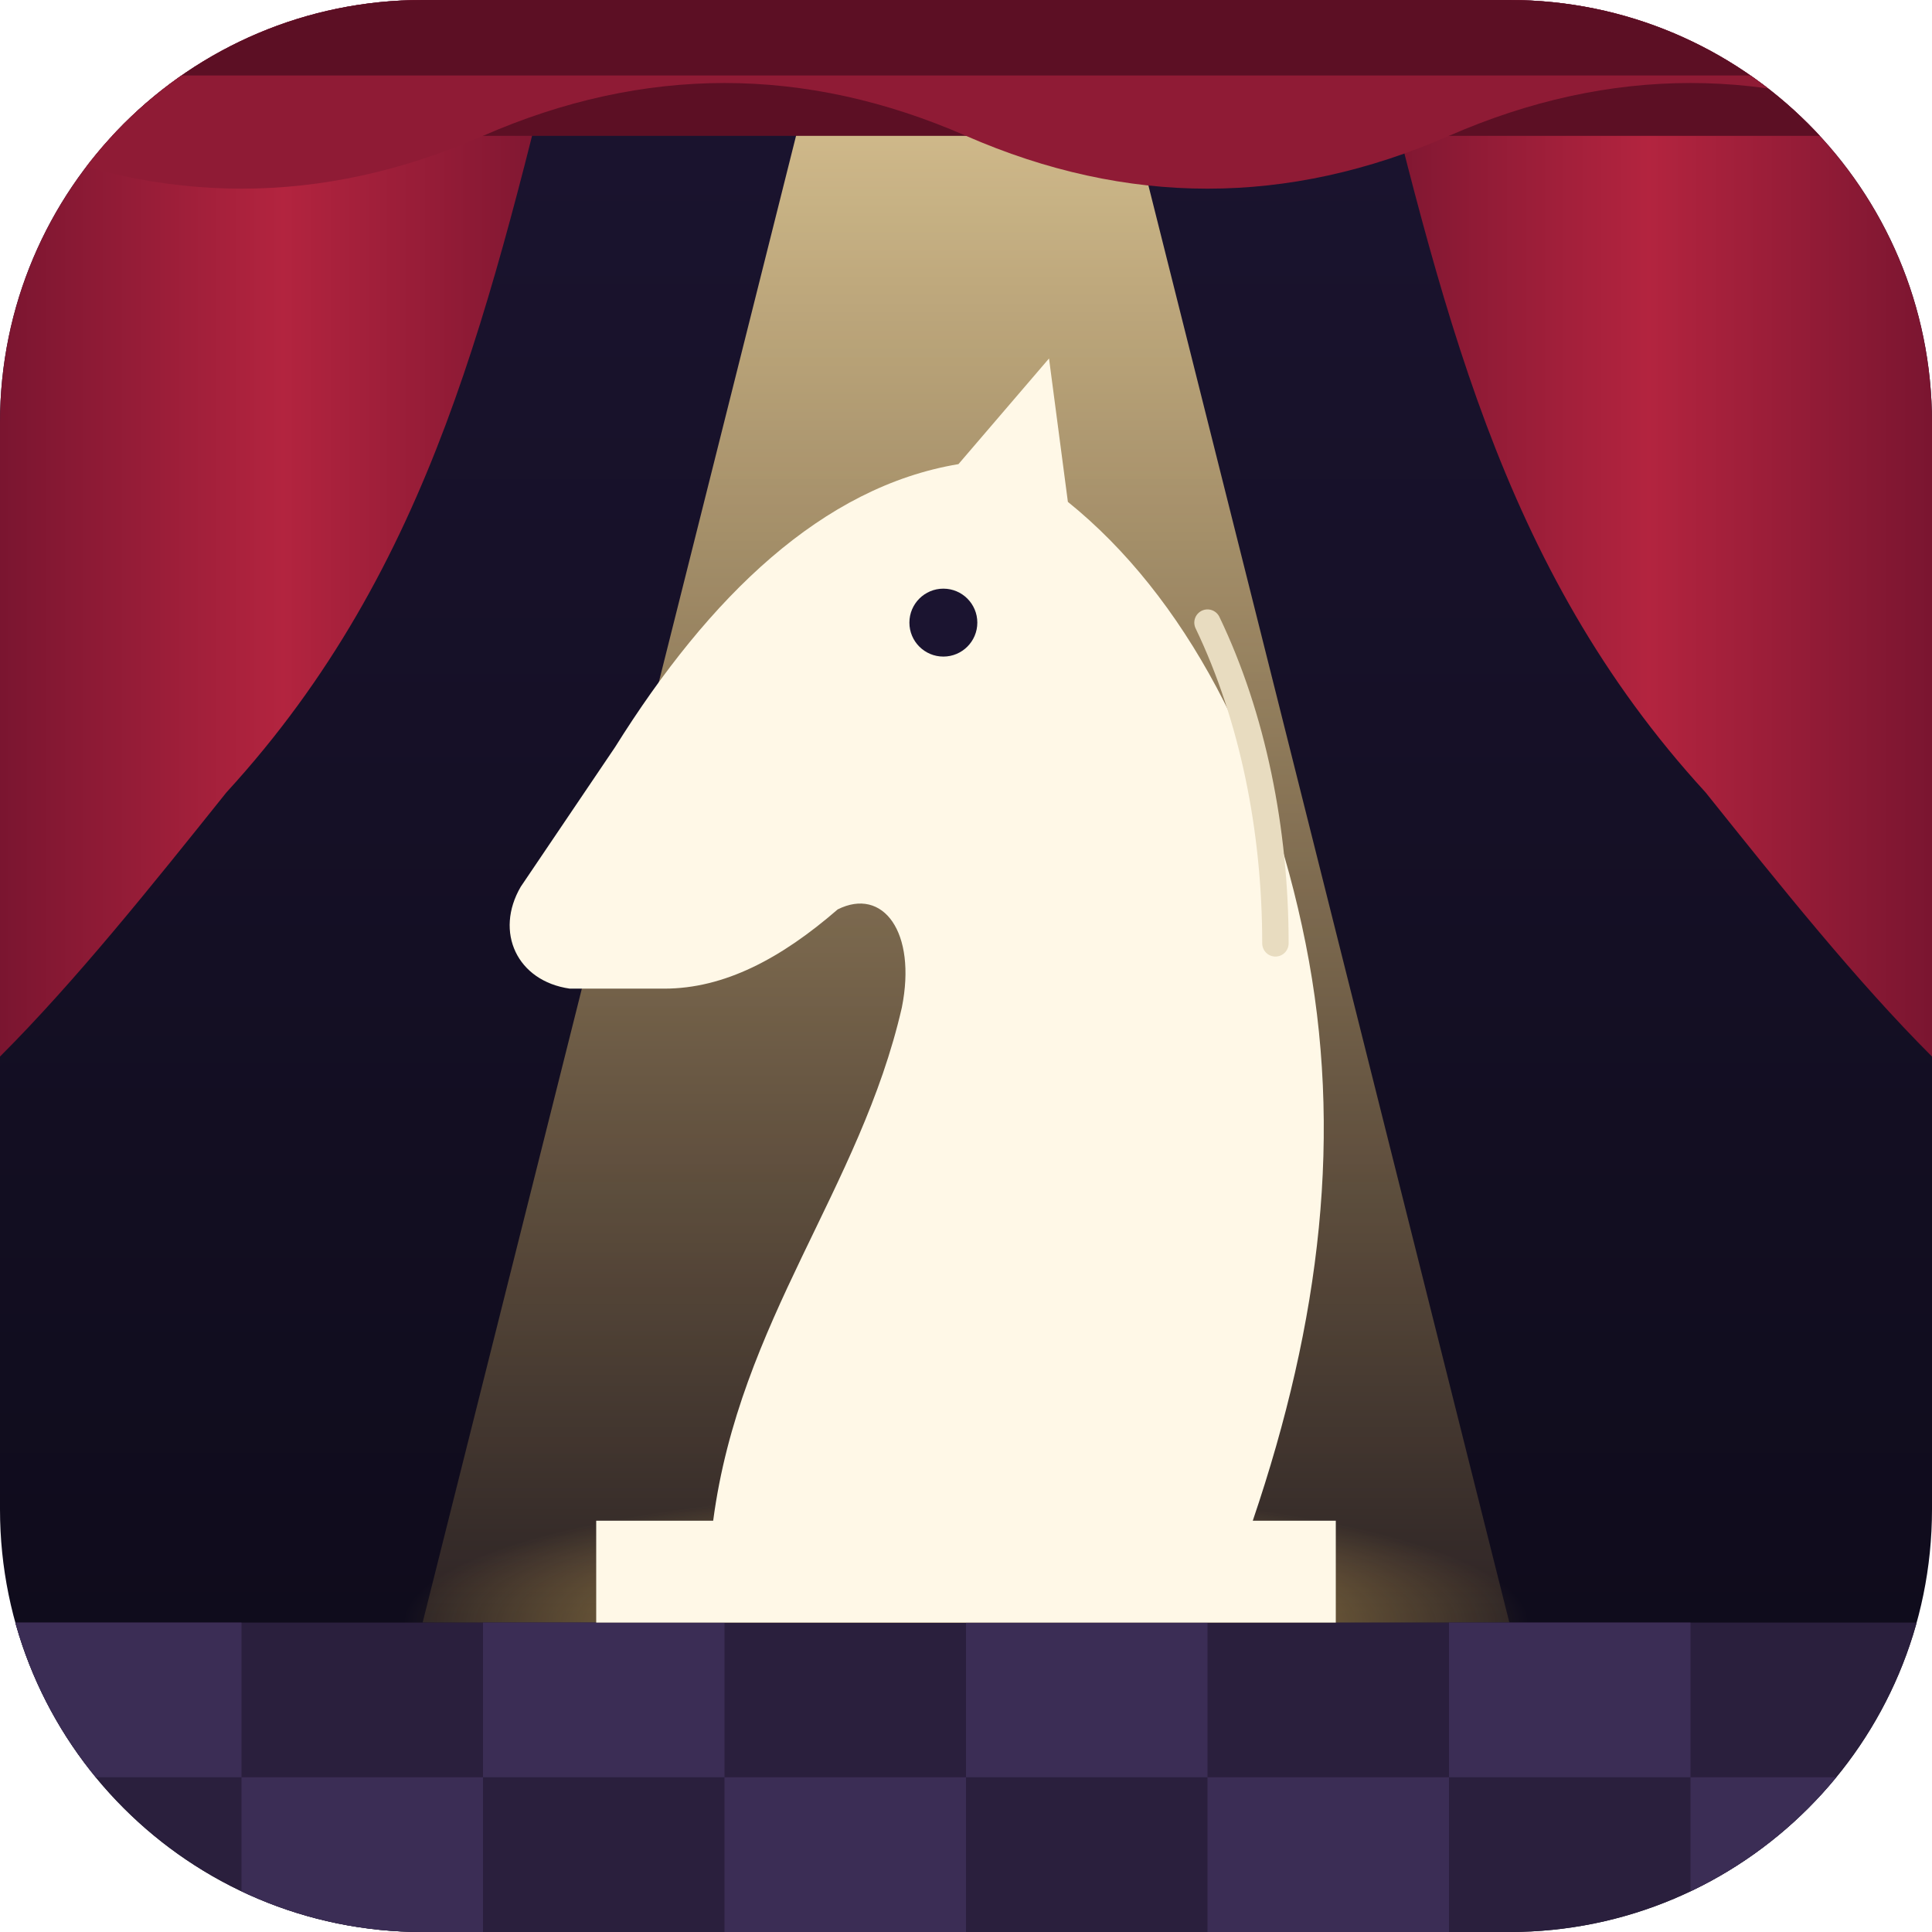
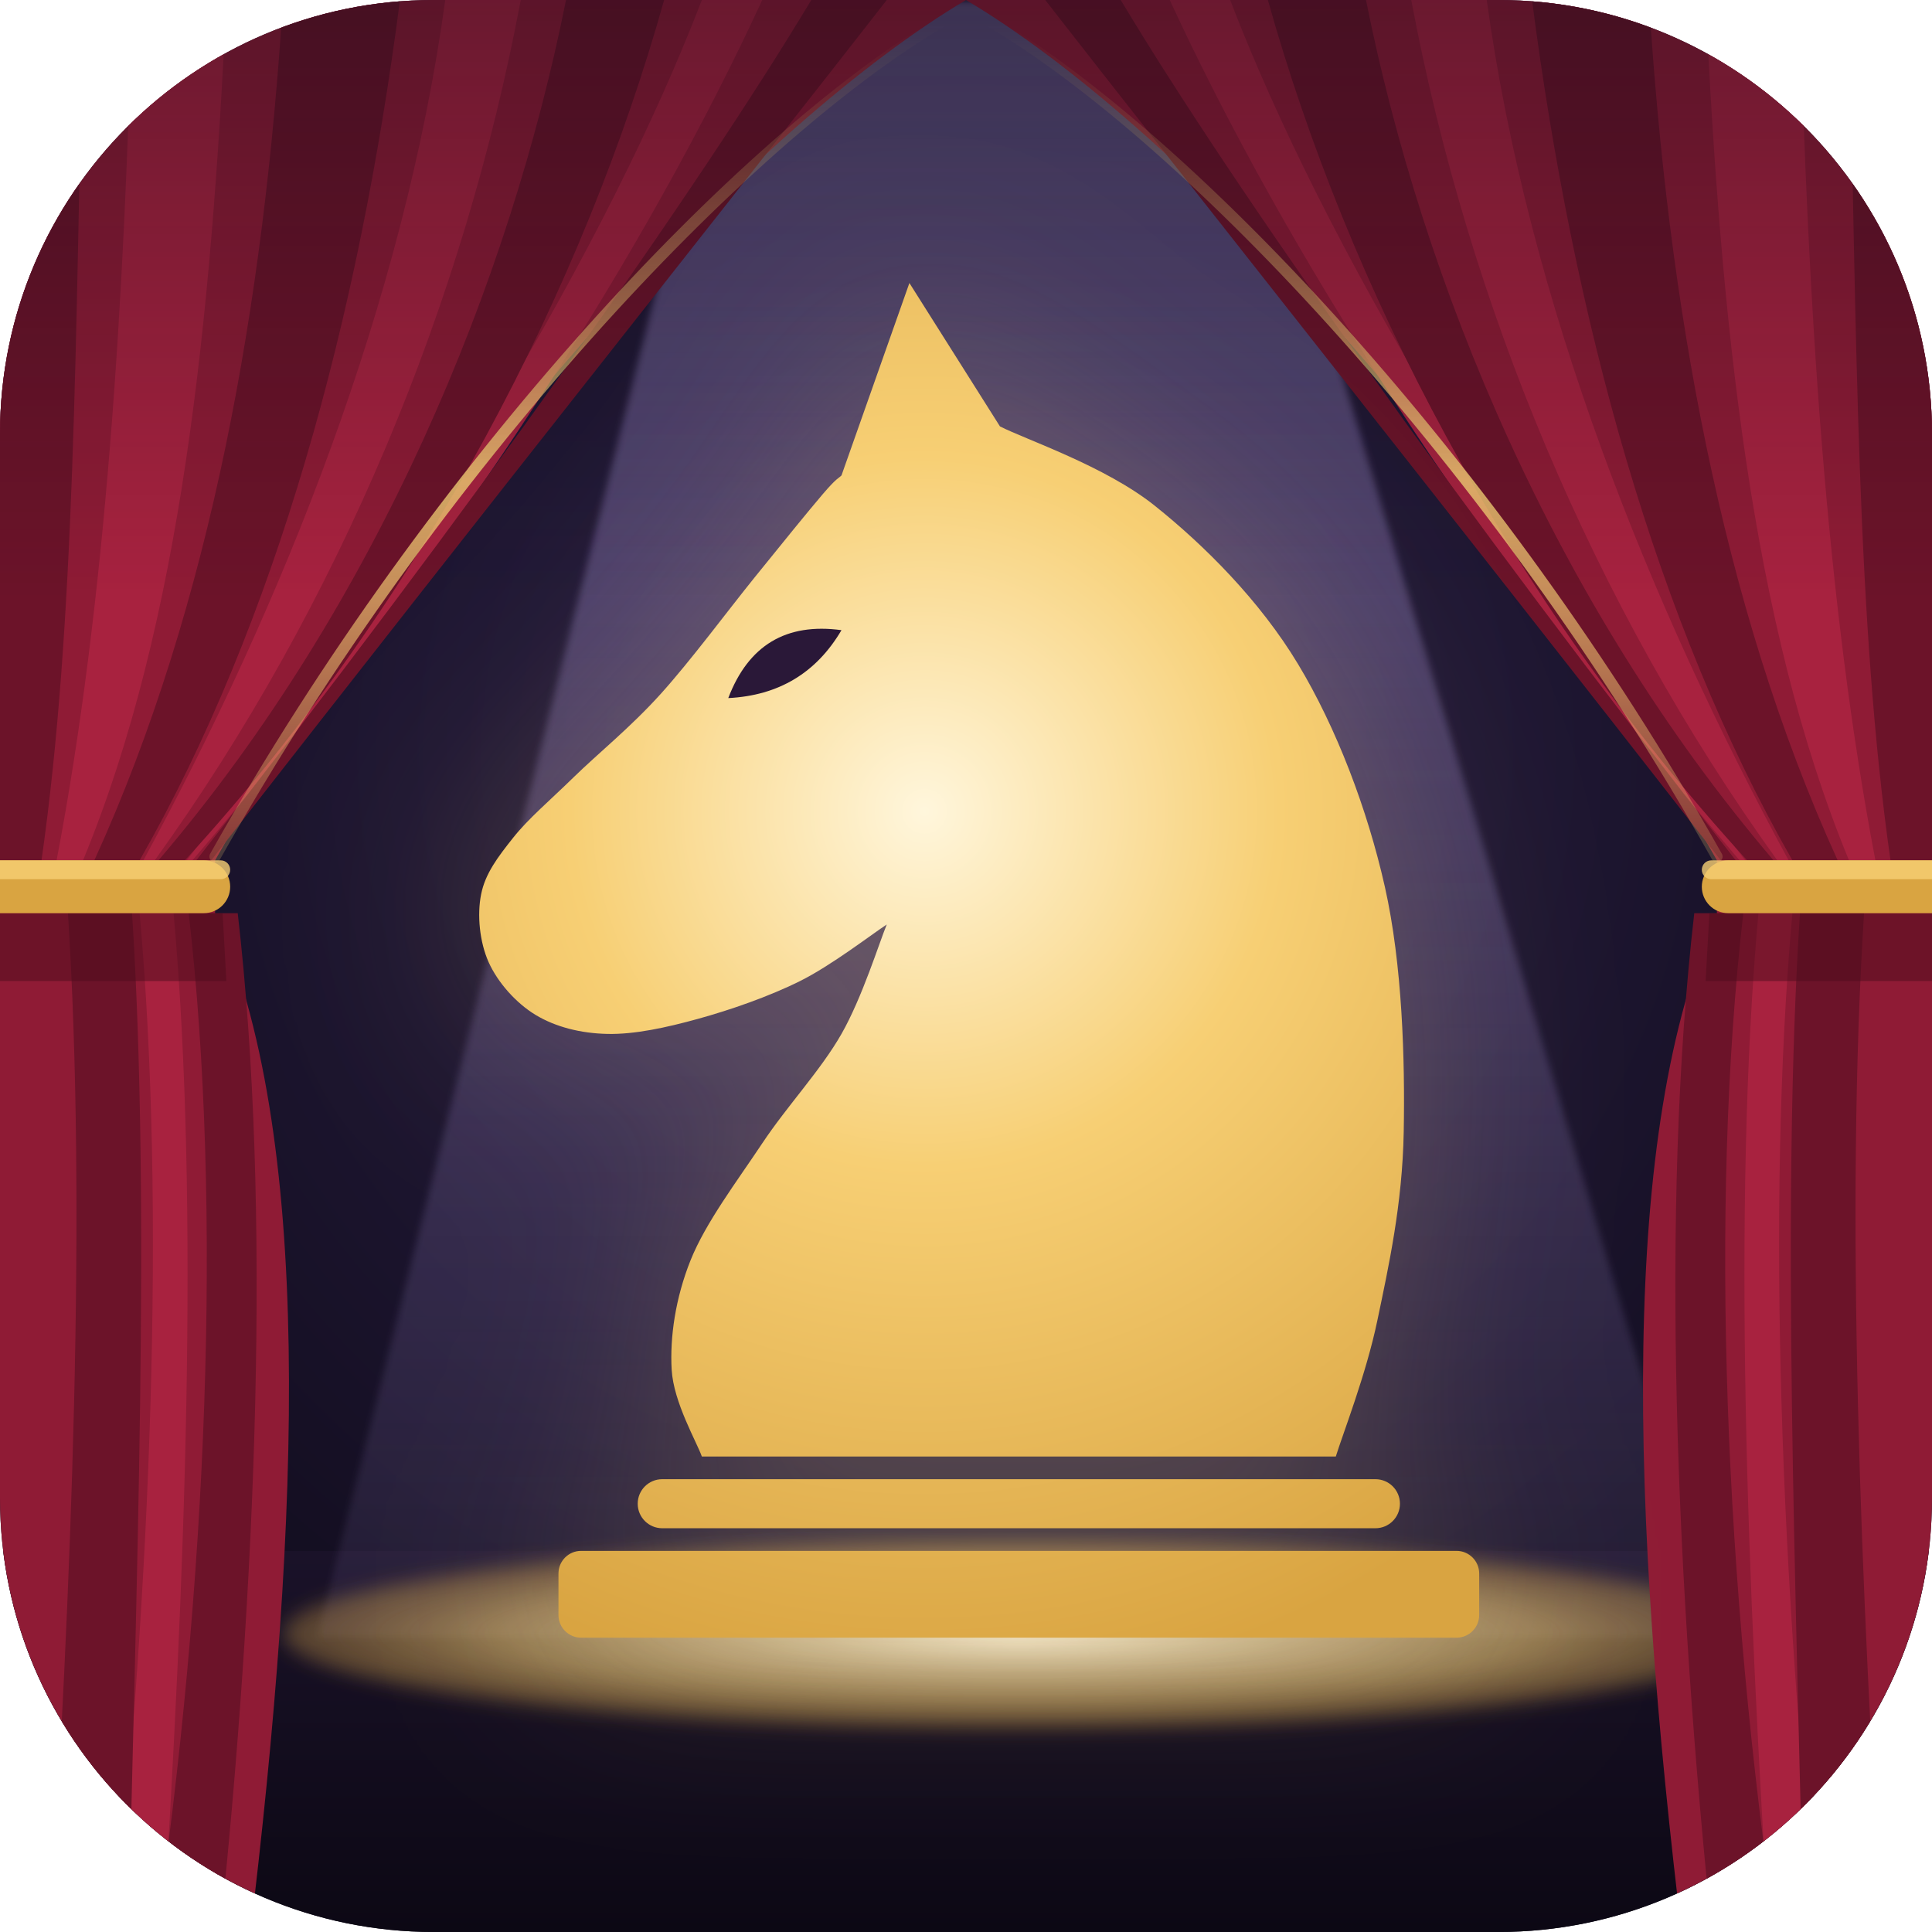
- <svg xmlns="http://www.w3.org/2000/svg" viewBox="0 0 1024 1024" role="img" aria-labelledby="title">
+ <svg xmlns="http://www.w3.org/2000/svg" role="img" aria-label="Opening Night" viewBox="0 0 1024 1024">
  <defs>
-     <linearGradient id="bg" x1="0" y1="0" x2="0" y2="1">
-       <stop offset="0" stop-color="#1b1430" />
-       <stop offset="1" stop-color="#0d0a18" />
+     <filter id="beamEdge" x="-20%" y="-20%" width="140%" height="140%">
+       <feGaussianBlur stdDeviation="2" />
+     </filter>
+     <filter id="poolEdge" x="-20%" y="-50%" width="140%" height="200%">
+       <feGaussianBlur stdDeviation="5" />
+     </filter>
+     <radialGradient id="wall" cx="512" cy="400" r="700" gradientUnits="userSpaceOnUse">
+       <stop offset="0.25" stop-color="#231a3a" />
+       <stop offset="1" stop-color="#0e0a18" />
+     </radialGradient>
+     <linearGradient id="beam" x1="0" y1="0" x2="0" y2="868" gradientUnits="userSpaceOnUse">
+       <stop offset="0" stop-color="#9a86c8" stop-opacity="0.5" />
+       <stop offset="1" stop-color="#9a86c8" stop-opacity="0.1" />
    </linearGradient>
-     <linearGradient id="beam" x1="0" y1="0" x2="0" y2="1">
-       <stop offset="0" stop-color="#ffe7a8" stop-opacity="0.85" />
-       <stop offset="1" stop-color="#ffd166" stop-opacity="0.12" />
+     <linearGradient id="floor" x1="0" y1="822" x2="0" y2="1024" gradientUnits="userSpaceOnUse">
+       <stop offset="0" stop-color="#1a1229" />
+       <stop offset="1" stop-color="#0c0814" />
    </linearGradient>
-     <radialGradient id="pool" cx="0.5" cy="0.5" r="0.5">
-       <stop offset="0" stop-color="#ffd166" stop-opacity="0.75" />
-       <stop offset="1" stop-color="#ffd166" stop-opacity="0" />
+     <radialGradient id="pool">
+       <stop offset="0" stop-color="#fff6dc" stop-opacity="0.95" />
+       <stop offset="0.7" stop-color="#f7cf74" stop-opacity="0.55" />
+       <stop offset="1" stop-color="#d9a441" stop-opacity="0.3" />
    </radialGradient>
-     <linearGradient id="curtain" x1="0" y1="0" x2="1" y2="0">
-       <stop offset="0" stop-color="#7a1530" />
-       <stop offset="0.5" stop-color="#b3243f" />
-       <stop offset="1" stop-color="#7a1530" />
+     <linearGradient id="edgeLight" x1="0" y1="0" x2="0" y2="1">
+       <stop offset="0" stop-color="#f7cf74" stop-opacity="0" />
+       <stop offset="0.55" stop-color="#f7cf74" stop-opacity="0.85" />
+       <stop offset="1" stop-color="#f7cf74" stop-opacity="0.2" />
    </linearGradient>
+     <linearGradient id="topShade" x1="0" y1="0" x2="0" y2="320" gradientUnits="userSpaceOnUse">
+       <stop offset="0" stop-color="#0e0a18" stop-opacity="0.4" />
+       <stop offset="1" stop-color="#0e0a18" stop-opacity="0" />
+     </linearGradient>
+     <filter id="haze" x="-50%" y="-50%" width="200%" height="200%">
+       <feGaussianBlur stdDeviation="56" />
+     </filter>
+     <radialGradient id="light" cx="490" cy="430" r="470" gradientUnits="userSpaceOnUse">
+       <stop offset="0" stop-color="#fff6dc" />
+       <stop offset="0.4" stop-color="#f7cf74" />
+       <stop offset="1" stop-color="#d9a441" />
+     </radialGradient>
    <clipPath id="tile">
-       <rect width="1024" height="1024" rx="224" />
+       <rect width="1024" height="1024" rx="230" />
    </clipPath>
  </defs>
  <g clip-path="url(#tile)">
-     <rect width="1024" height="1024" fill="url(#bg)" />
-     <path d="M440 0 H584 L800 860 H224 Z" fill="url(#beam)" />
-     <ellipse cx="512" cy="860" rx="300" ry="70" fill="url(#pool)" />
-     <g transform="translate(0 860)">
-       <rect width="1024" height="164" fill="#2a1f3d" />
-       <g fill="#3b2d55">
-         <rect x="0" width="128" height="82" />
-         <rect x="256" width="128" height="82" />
-         <rect x="512" width="128" height="82" />
-         <rect x="768" width="128" height="82" />
-         <rect x="128" y="82" width="128" height="82" />
-         <rect x="384" y="82" width="128" height="82" />
-         <rect x="640" y="82" width="128" height="82" />
-         <rect x="896" y="82" width="128" height="82" />
+     <rect x="-300" y="-300" width="1624" height="1624" fill="url(#wall)" />
+     <rect x="-300" y="822" width="1624" height="1624" fill="url(#floor)" />
+     <path filter="url(#beamEdge)" fill="url(#beam)" d="M462 -300H562L912 868H168Z" />
+     <ellipse filter="url(#poolEdge)" cx="540" cy="866" rx="390" ry="50" fill="url(#pool)" />
+     <path fill="#8f1b35" d="M-300 -300H512V0C404 64 236 240 114 456V484C166 600 160 800 132 1030V1324H-300Z" />
+     <g fill="#a8223f">
+       <path d="M70 0H120C112 170 96 330 44 456H30C56 320 66 160 70 0Z" />
+       <path d="M236 0H276C246 160 180 320 82 456H76C150 320 214 160 236 0Z" />
+       <path d="M372 0H404C344 130 244 290 102 456H99C226 290 322 130 372 0Z" />
+       <path d="M74 484H92C106 640 98 840 86 1030V1324H60V1030C80 840 88 640 74 484Z" />
+     </g>
+     <g fill="#6c1329">
+       <path d="M0 0H44C40 180 40 330 22 456H0Z" />
+       <path d="M150 0H212C190 170 146 330 74 456H50C112 320 140 160 150 0Z" />
+       <path d="M300 0H352C310 150 226 316 98 456H84C200 320 270 150 300 0Z" />
+       <path d="M430 0H470C400 90 268 256 112 456H104C250 270 370 100 430 0Z" />
+       <path d="M36 484H70C80 640 72 840 68 1030V1324H26V1030C38 840 46 640 36 484Z" />
+       <path d="M100 484H126C144 640 136 840 116 1030V1324H82V1030C110 840 118 640 100 484Z" />
+     </g>
+     <path fill="#4c0c1c" opacity="0.5" d="M-300 484H118L120 520H-300Z" />
+     <path fill="none" stroke="url(#edgeLight)" stroke-width="6" stroke-linecap="round" d="M498 12C394 74 232 244 114 454" />
+     <rect x="-300" y="456" width="422" height="28" rx="14" fill="#d9a441" />
+     <rect x="-300" y="456" width="422" height="10" rx="5" fill="#f7cf74" opacity="0.8" />
+     <g transform="translate(1024 0) scale(-1 1)">
+       <path fill="#8f1b35" d="M-300 -300H512V0C404 64 236 240 114 456V484C166 600 160 800 132 1030V1324H-300Z" />
+       <g fill="#a8223f">
+         <path d="M70 0H120C112 170 96 330 44 456H30C56 320 66 160 70 0Z" />
+         <path d="M236 0H276C246 160 180 320 82 456H76C150 320 214 160 236 0Z" />
+         <path d="M372 0H404C344 130 244 290 102 456H99C226 290 322 130 372 0Z" />
+         <path d="M74 484H92C106 640 98 840 86 1030V1324H60V1030C80 840 88 640 74 484Z" />
      </g>
+       <g fill="#6c1329">
+         <path d="M0 0H44C40 180 40 330 22 456H0Z" />
+         <path d="M150 0H212C190 170 146 330 74 456H50C112 320 140 160 150 0Z" />
+         <path d="M300 0H352C310 150 226 316 98 456H84C200 320 270 150 300 0Z" />
+         <path d="M430 0H470C400 90 268 256 112 456H104C250 270 370 100 430 0Z" />
+         <path d="M36 484H70C80 640 72 840 68 1030V1324H26V1030C38 840 46 640 36 484Z" />
+         <path d="M100 484H126C144 640 136 840 116 1030V1324H82V1030C110 840 118 640 100 484Z" />
+       </g>
+       <path fill="#4c0c1c" opacity="0.5" d="M-300 484H118L120 520H-300Z" />
+       <path fill="none" stroke="url(#edgeLight)" stroke-width="6" stroke-linecap="round" d="M498 12C394 74 232 244 114 454" />
+       <rect x="-300" y="456" width="422" height="28" rx="14" fill="#d9a441" />
+       <rect x="-300" y="456" width="422" height="10" rx="5" fill="#f7cf74" opacity="0.8" />
    </g>
-     <path fill="#fff8e7" d="       M 316 860 H 708 V 806 H 664       C 700 700 712 600 692 500       C 672 400 628 316 566 266       L 556 190 L 508 246       C 436 258 376 316 326 396       L 276 470       C 262 494 274 520 302 524       L 352 524       C 384 524 414 508 444 482       C 468 470 486 494 478 534       C 456 630 392 700 378 806       H 316 Z" />
-     <path d="M 640 330 C 664 380 676 440 676 500" stroke="#e8dcc0" stroke-width="14" fill="none" stroke-linecap="round" />
-     <circle cx="500" cy="330" r="18" fill="#1b1430" />
-     <path d="M0 0 H300 C 260 160 230 300 120 420 C 80 470 40 520 0 560 Z" fill="url(#curtain)" />
-     <path d="M1024 0 H724 C 764 160 794 300 904 420 C 944 470 984 520 1024 560 Z" fill="url(#curtain)" />
-     <rect width="1024" height="72" fill="#5c0f24" />
-     <path d="M0 72 Q 128 128 256 72 T 512 72 T 768 72 T 1024 72 V 40 H 0 Z" fill="#8f1b35" />
+     <rect x="-300" y="-300" width="1624" height="620" fill="url(#topShade)" />
+     <g filter="url(#haze)" fill="#f7cf74" opacity="0.22">
+       <path d="M372 772C369.3 764.3 357 743.3 356 726C355 708.7 358 688 366 668C374 648 390.7 626 404 606C417.3 586 435 567.3 446 548C457 528.7 466 499.7 470 490C462.3 495 440.7 511.7 424 520C407.3 528.3 387 535.3 370 540C353 544.7 336.3 548.3 322 548C307.7 547.7 294.5 544.3 284 538C273.5 531.7 263.8 520.7 259 510C254.2 499.3 252.8 485 255 474C257.2 463 263.8 454.3 272 444C280.2 433.7 291 424.7 304 412C317 399.3 334 385.7 350 368C366 350.3 385.7 323.7 400 306C414.3 288.3 428.3 271 436 262C443.7 253 444.3 253.7 446 252C452 235 476 167 482 150C490 162.7 522 213.3 530 226C543.7 233 585.7 247 612 268C638.3 289 667.7 318.3 688 352C708.3 385.7 724.7 428.7 734 470C743.3 511.3 744.7 561.7 744 600C743.3 638.3 736 671.3 730 700C724 728.7 711.7 760 708 772C652 772 428 772 372 772Z" />
+       <rect x="338" y="784" width="404" height="26" rx="13" />
+       <rect x="296" y="822" width="488" height="46" rx="12" />
+     </g>
+     <g fill="url(#light)">
+       <path d="M372 772C369.3 764.3 357 743.3 356 726C355 708.7 358 688 366 668C374 648 390.7 626 404 606C417.3 586 435 567.3 446 548C457 528.7 466 499.7 470 490C462.3 495 440.7 511.7 424 520C407.3 528.3 387 535.3 370 540C353 544.7 336.3 548.3 322 548C307.7 547.7 294.5 544.3 284 538C273.5 531.7 263.8 520.7 259 510C254.2 499.3 252.8 485 255 474C257.2 463 263.8 454.3 272 444C280.2 433.7 291 424.7 304 412C317 399.3 334 385.7 350 368C366 350.3 385.7 323.7 400 306C414.3 288.3 428.3 271 436 262C443.7 253 444.3 253.7 446 252C452 235 476 167 482 150C490 162.7 522 213.3 530 226C543.7 233 585.7 247 612 268C638.3 289 667.7 318.3 688 352C708.3 385.7 724.7 428.7 734 470C743.3 511.3 744.7 561.7 744 600C743.3 638.3 736 671.3 730 700C724 728.7 711.7 760 708 772C652 772 428 772 372 772Z" />
+       <rect x="338" y="784" width="404" height="26" rx="13" />
+       <rect x="296" y="822" width="488" height="46" rx="12" />
+     </g>
+     <path fill="#2a1838" d="M386 370Q402 328 446 334Q426 368 386 370Z" />
  </g>
</svg>
